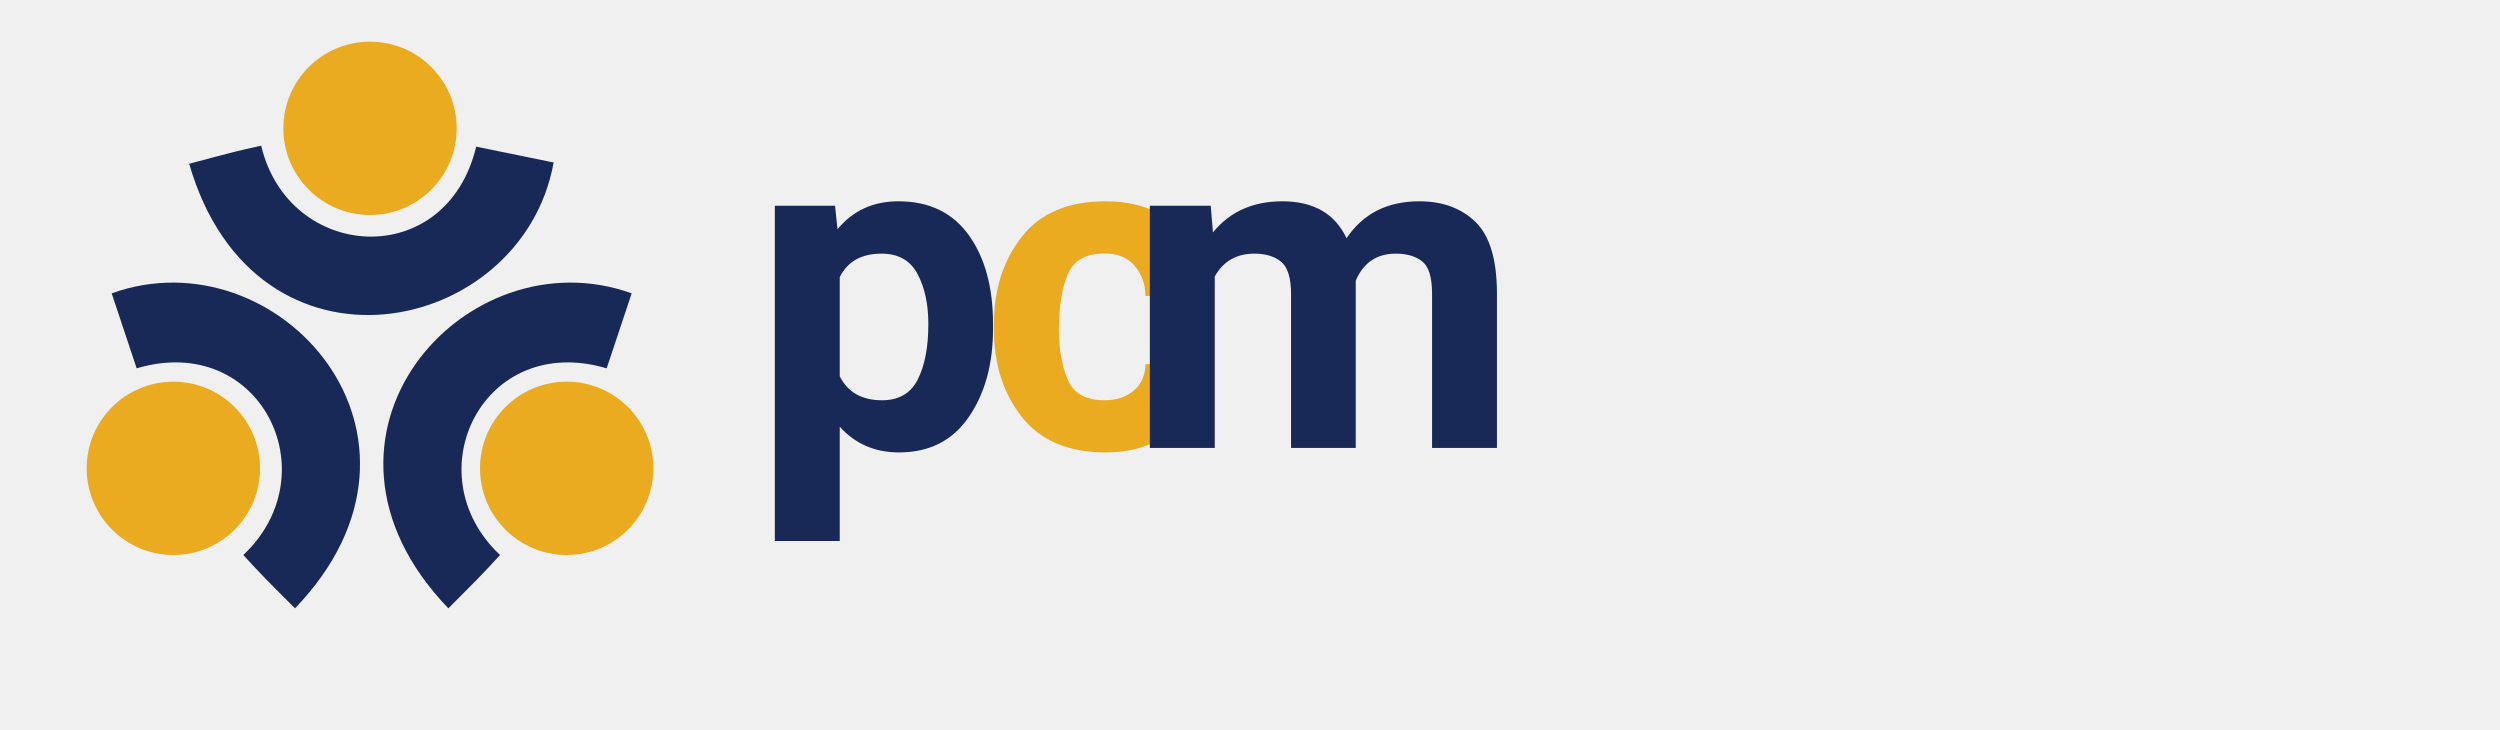
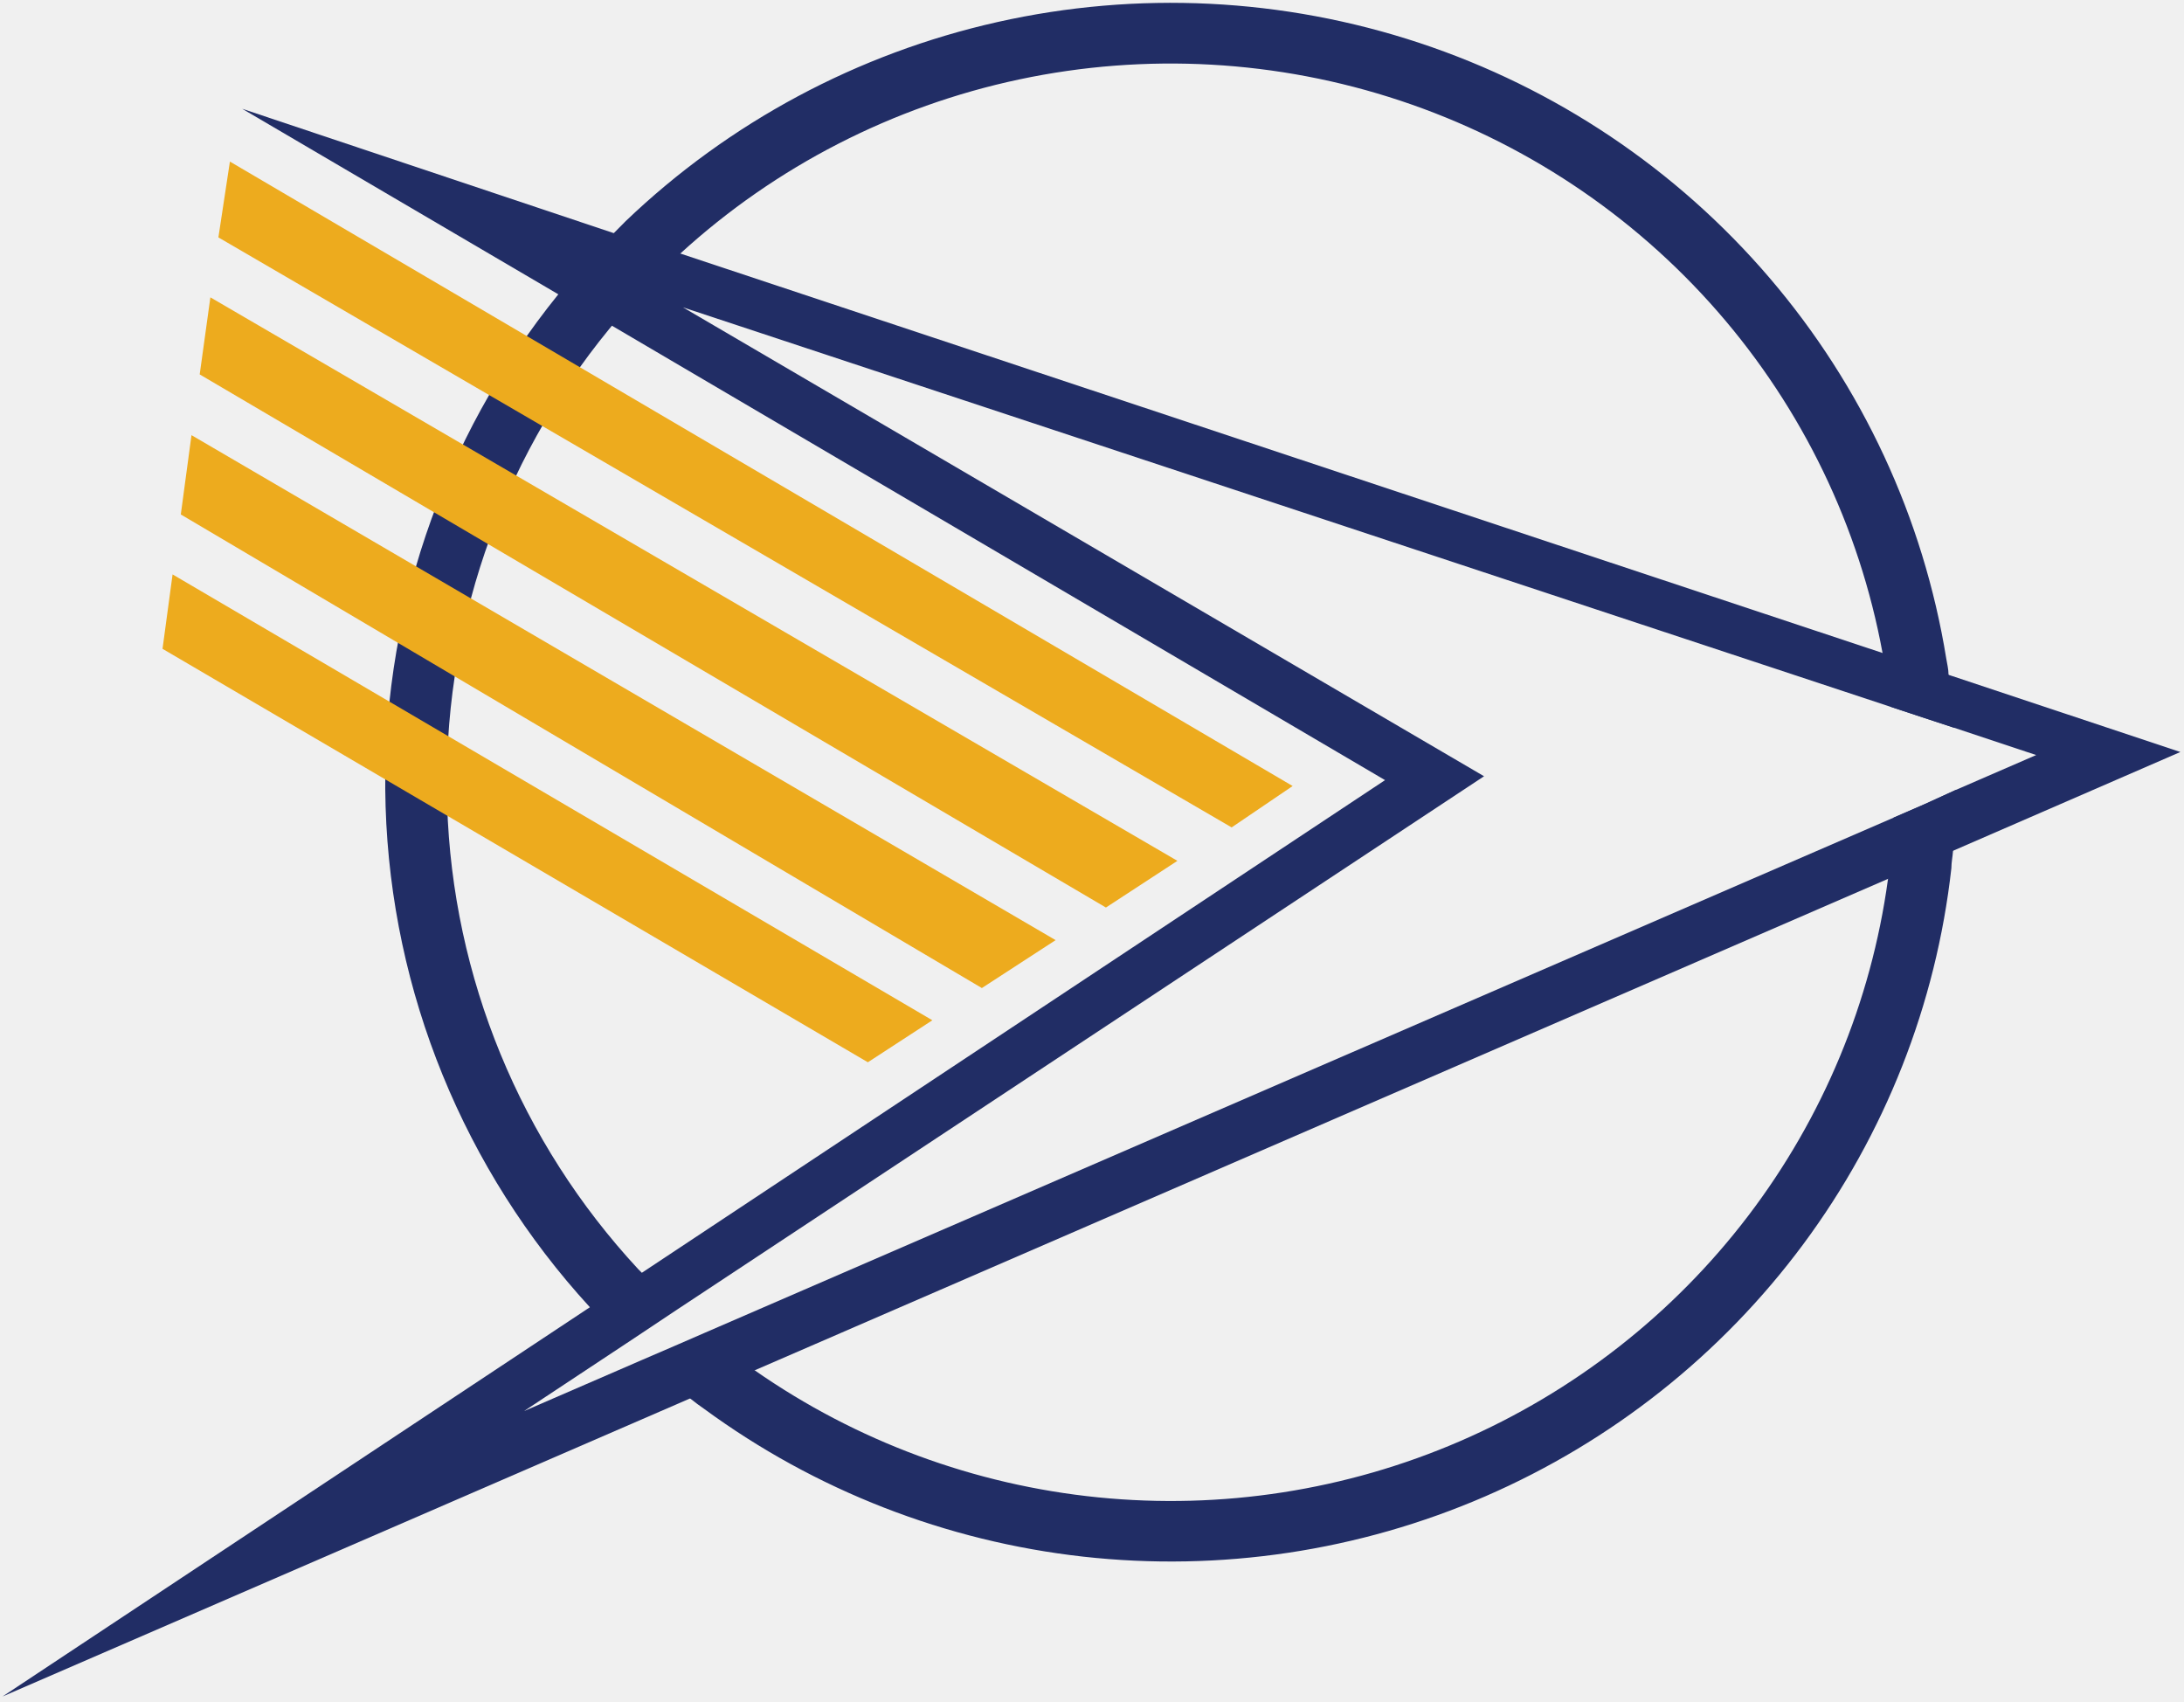
- <svg xmlns="http://www.w3.org/2000/svg" width="1200" height="350" viewBox="0 0 1200 350" fill="none">
+ <svg xmlns="http://www.w3.org/2000/svg" width="190" height="148" viewBox="0 0 190 148" fill="none">
+   <g clip-path="url(#clip0_1481_1000)">
+     <path d="M169.922 62.183C169.922 61.048 169.708 59.895 169.512 58.636C169.512 58.193 169.387 57.732 169.315 57.271C167.33 45.044 162.008 33.59 153.928 24.152C145.848 14.714 135.318 7.652 123.48 3.732C111.643 -0.188 98.949 -0.815 86.777 1.917C74.605 4.65 63.42 10.638 54.435 19.233L53.398 20.279C51.767 21.894 50.222 23.593 48.77 25.368L48.574 25.599C38.374 38.197 33.044 53.996 33.545 70.15C34.046 86.303 40.346 101.747 51.308 113.698L51.593 114.018C52.344 114.798 53.077 115.56 53.809 116.27L58.241 113.149C57.455 112.386 56.633 111.57 55.828 110.702L55.525 110.4C45.268 99.35 39.366 85.002 38.9 69.985C38.434 54.968 43.435 40.287 52.987 28.631L53.237 28.33C54.771 26.464 56.411 24.688 58.151 23.01C58.491 22.691 58.831 22.354 59.188 22.052C67.475 14.476 77.66 9.246 88.678 6.907C99.697 4.569 111.147 5.209 121.831 8.76C132.516 12.311 142.044 18.642 149.422 27.094C156.8 35.546 161.757 45.808 163.776 56.81C163.776 57.271 163.954 57.732 164.026 58.193C164.205 59.328 164.347 60.41 164.455 61.474L167.242 62.396L169.994 63.3C169.976 62.928 169.958 62.555 169.922 62.183ZM167.475 69.932L164.741 71.121C164.741 72.415 164.58 73.692 164.437 75.004C164.437 75.518 164.312 76.033 164.24 76.529C162.781 87.152 158.591 97.224 152.074 105.775C145.557 114.326 136.932 121.069 127.03 125.355C117.127 129.641 106.28 131.326 95.531 130.247C84.782 129.168 74.494 125.362 65.656 119.196C65.228 118.912 64.799 118.611 64.37 118.292C63.744 117.848 63.119 117.369 62.583 116.873L57.383 119.48C58.259 120.26 59.17 120.987 60.063 121.661C60.457 121.98 60.868 122.282 61.279 122.565C70.933 129.642 82.296 134.07 94.224 135.403C106.151 136.735 118.222 134.925 129.221 130.156C140.219 125.386 149.757 117.824 156.875 108.232C163.992 98.641 168.437 87.357 169.762 75.519C169.762 75.022 169.869 74.525 169.905 74.029C170.03 72.681 170.119 71.334 170.155 69.95C170.155 69.542 170.155 69.117 170.155 68.709L167.475 69.932Z" fill="#212D65" />
+     <path d="M15.014 49.965L81.112 88.748L75.501 92.401L14.139 56.437L15.014 49.965Z" fill="#EDAB1E" />
+     <path d="M91.834 81.777L85.419 85.945L15.729 44.75L16.659 37.852L91.834 81.777Z" fill="#EDAB1E" />
+     <path d="M18.302 25.865L102.43 74.88L96.211 78.941L17.373 32.569L18.302 25.865Z" fill="#EDAB1E" />
+     <path d="M112.455 68.372L107.148 71.972L19 20.651L20.001 14.055L112.455 68.372Z" fill="#EDAB1E" />
+     <path d="M21.071 9.463L48.571 25.6L50.894 26.966L53.235 28.331L120.494 67.859L55.826 110.721L53.557 112.228L51.306 113.718L0.218 147.571L59.99 121.662L62.795 120.438L65.654 119.197L164.184 76.477L167.044 75.236L169.849 74.03L189.684 65.412L169.545 58.709L166.704 57.769L163.809 56.811L59.186 22.054L56.291 21.096L53.396 20.28L21.071 9.463ZM45.587 122.744L54.433 116.892L56.702 115.384L58.989 113.859L129.107 67.522L59.418 26.735L164.452 61.475L167.24 62.397L169.992 63.301L177.14 65.678L170.153 68.71L167.472 69.934L164.738 71.122L61.348 115.917L58.614 117.105L55.898 118.275L45.587 122.744Z" fill="#212D65" />
+   </g>
  <defs>
-     <style>
-       .pcm-navy { fill:#182957; }
-       .pcm-gold { fill:#EBAB21; } /* gold matches the "c" */
-       .wordmark {
-         font-family: "Comfortaa","Nunito","Quicksand","Poppins","Montserrat","Arial Rounded MT Bold", system-ui, -apple-system, Segoe UI, Roboto, Arial, sans-serif;
-         font-weight: 700;
-         letter-spacing: -1px;
-       }
-     </style>
+     <clipPath id="clip0_1481_1000">
+       <rect width="190" height="148" fill="white" />
+     </clipPath>
  </defs>
-   <g id="pcm-symbol" transform="translate(40,20) scale(1.6)">
-     <circle cx="27" cy="128" r="26" class="pcm-gold" />
-     <circle cx="145" cy="128" r="26" class="pcm-gold" />
-     <circle cx="86" cy="26" r="26" class="pcm-gold" />
-     <path d="M8.5 75.5L16 98C53 87 74 129.5 48 154C52.5 159 56 162.5 63.499 170L63.5 170C113 118.5 58.5 57.5 8.5 75.5Z" class="pcm-navy" />
-     <path d="M164.502 75.5L157.002 98C120.002 87 99.002 129.5 125.002 154C120.502 159 117.002 162.5 109.502 170L109.502 170C60.002 118.5 114.502 57.5 164.502 75.5Z" class="pcm-navy" />
-     <path d="M141.09 36.25L117.855 31.495C108.881 69.038 61.575 65.975 53.357 31.208C46.777 32.605 41.996 33.886 31.752 36.631L31.751 36.631C51.601 105.25 131.679 88.551 141.09 36.25Z" class="pcm-navy" />
-   </g>
-   <g id="wordmark" transform="translate(360,215)">
-     <text class="wordmark pcm-navy" font-size="220" x="0" y="0">p</text>
-     <text class="wordmark pcm-gold" font-size="220" x="110" y="0">c</text>
-     <text class="wordmark pcm-navy" font-size="220" x="180" y="0">m</text>
-   </g>
</svg>
